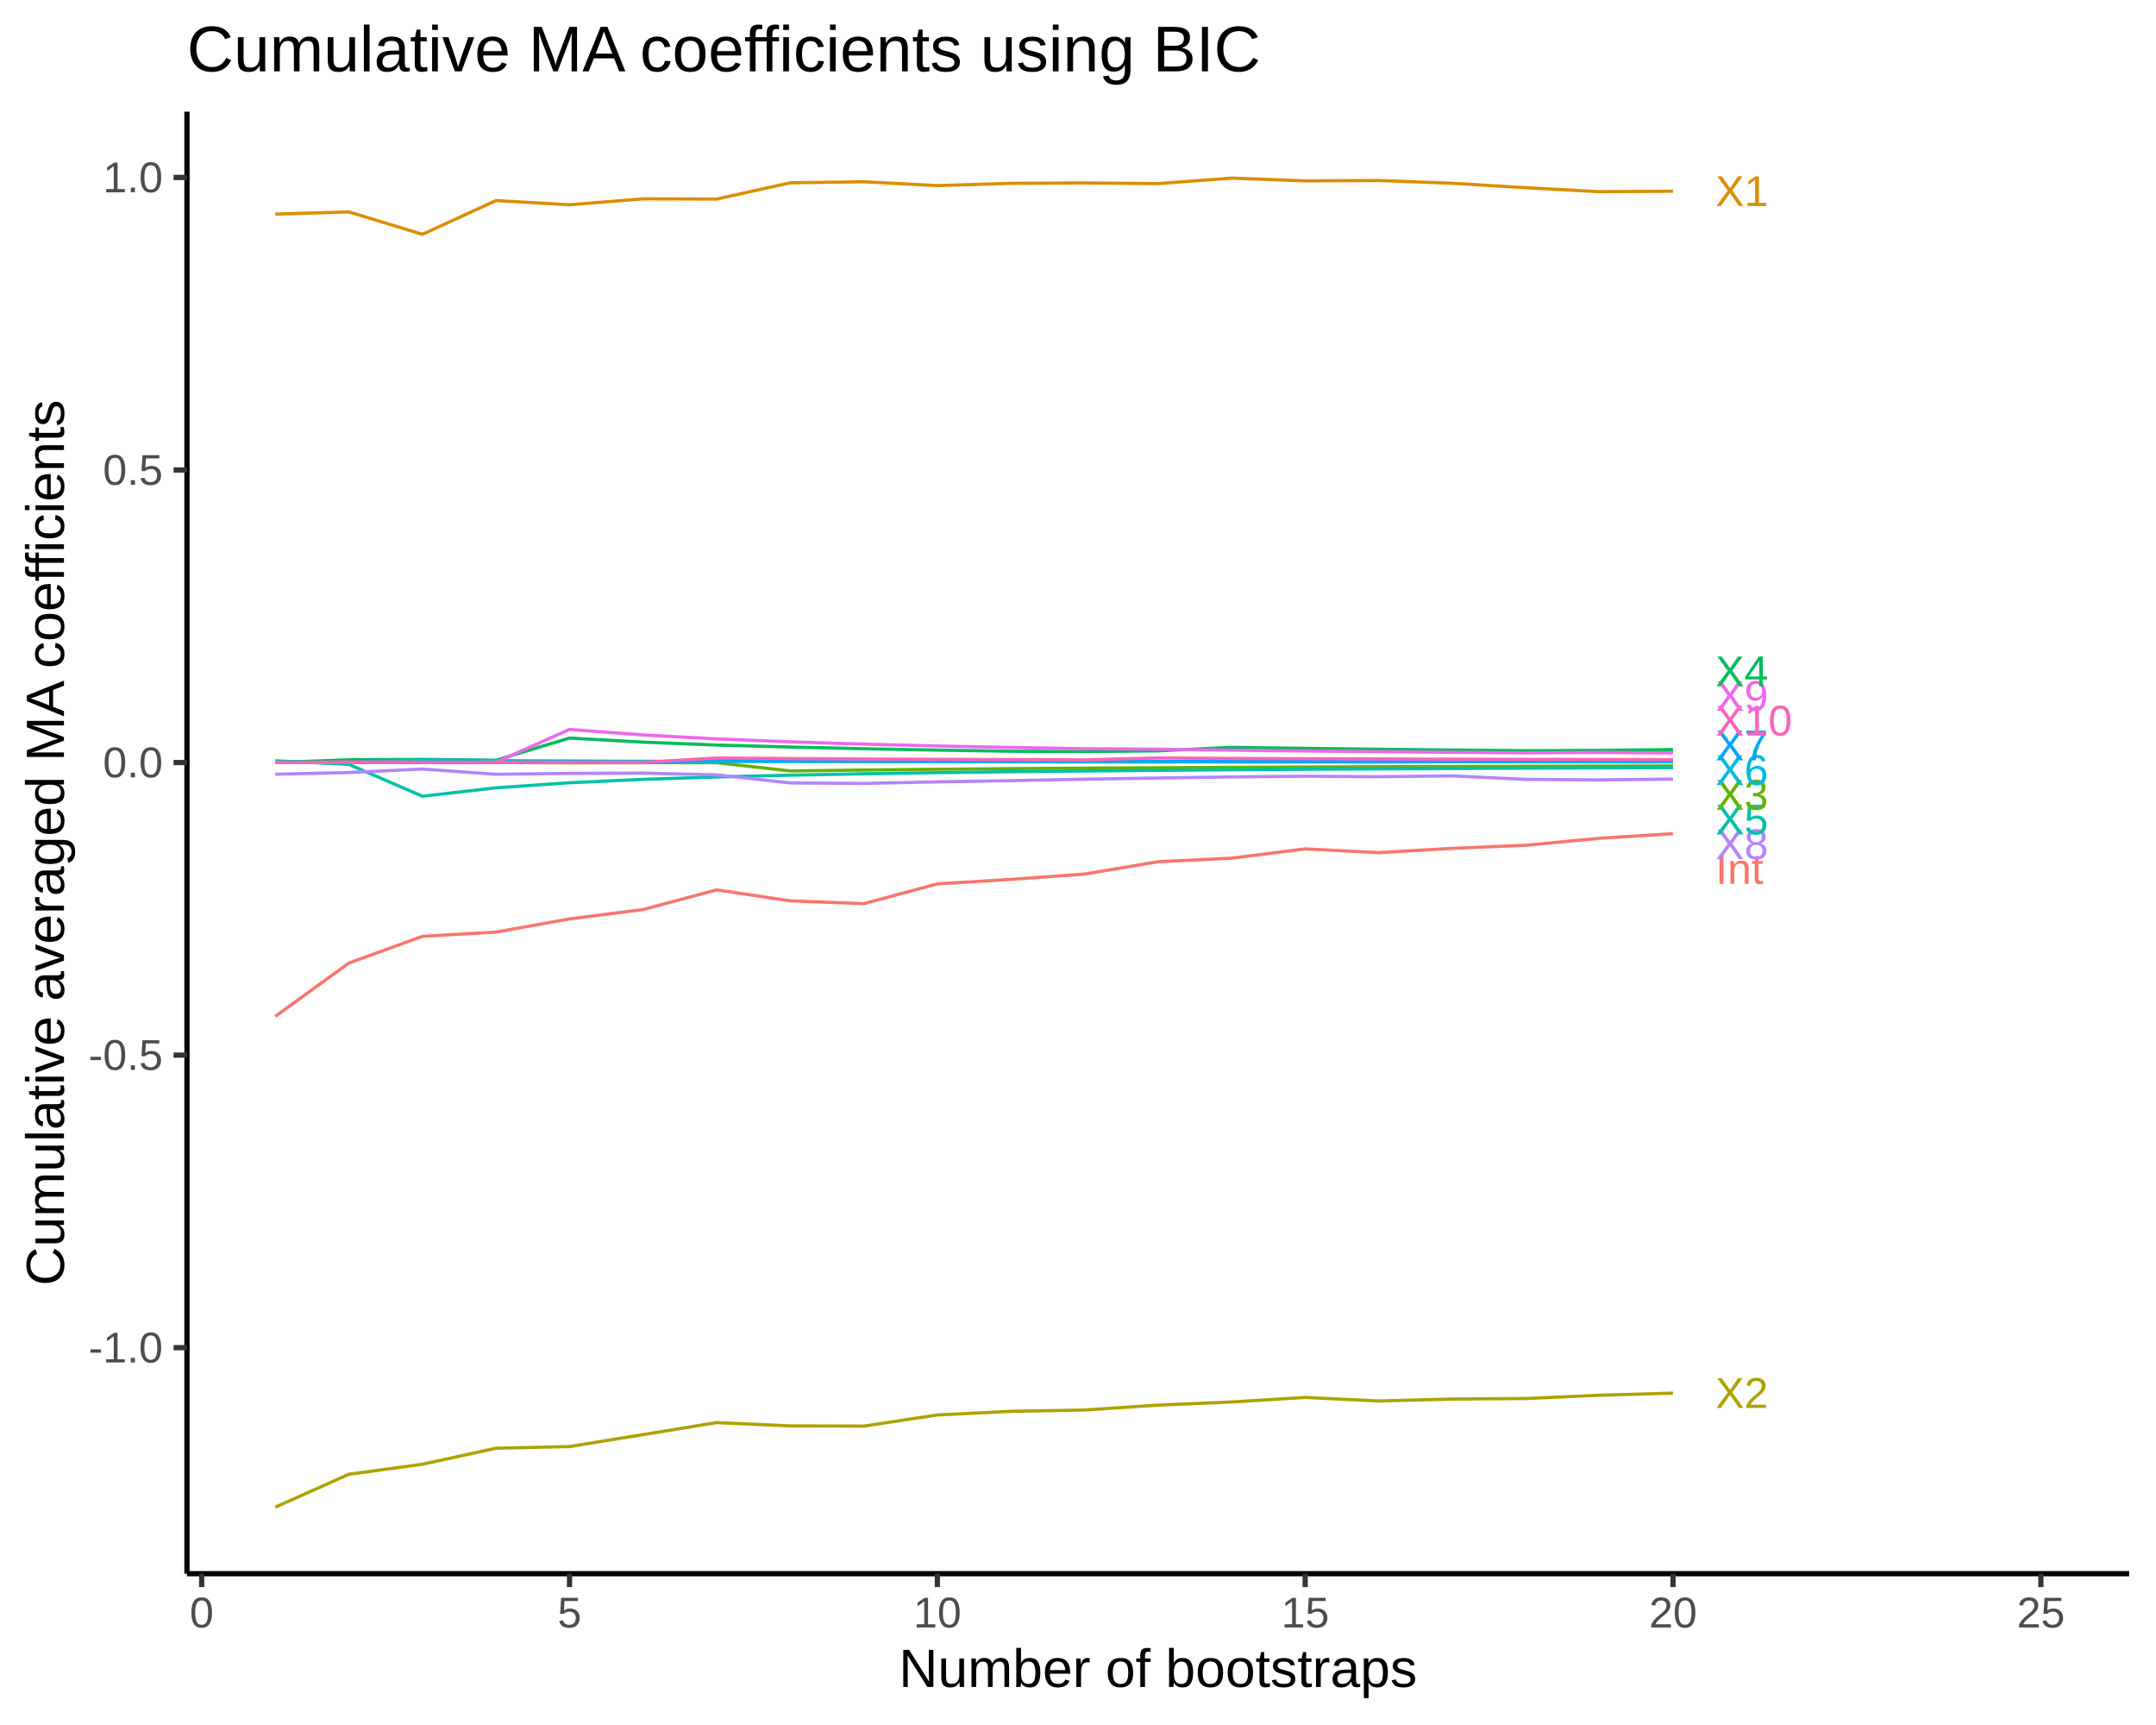
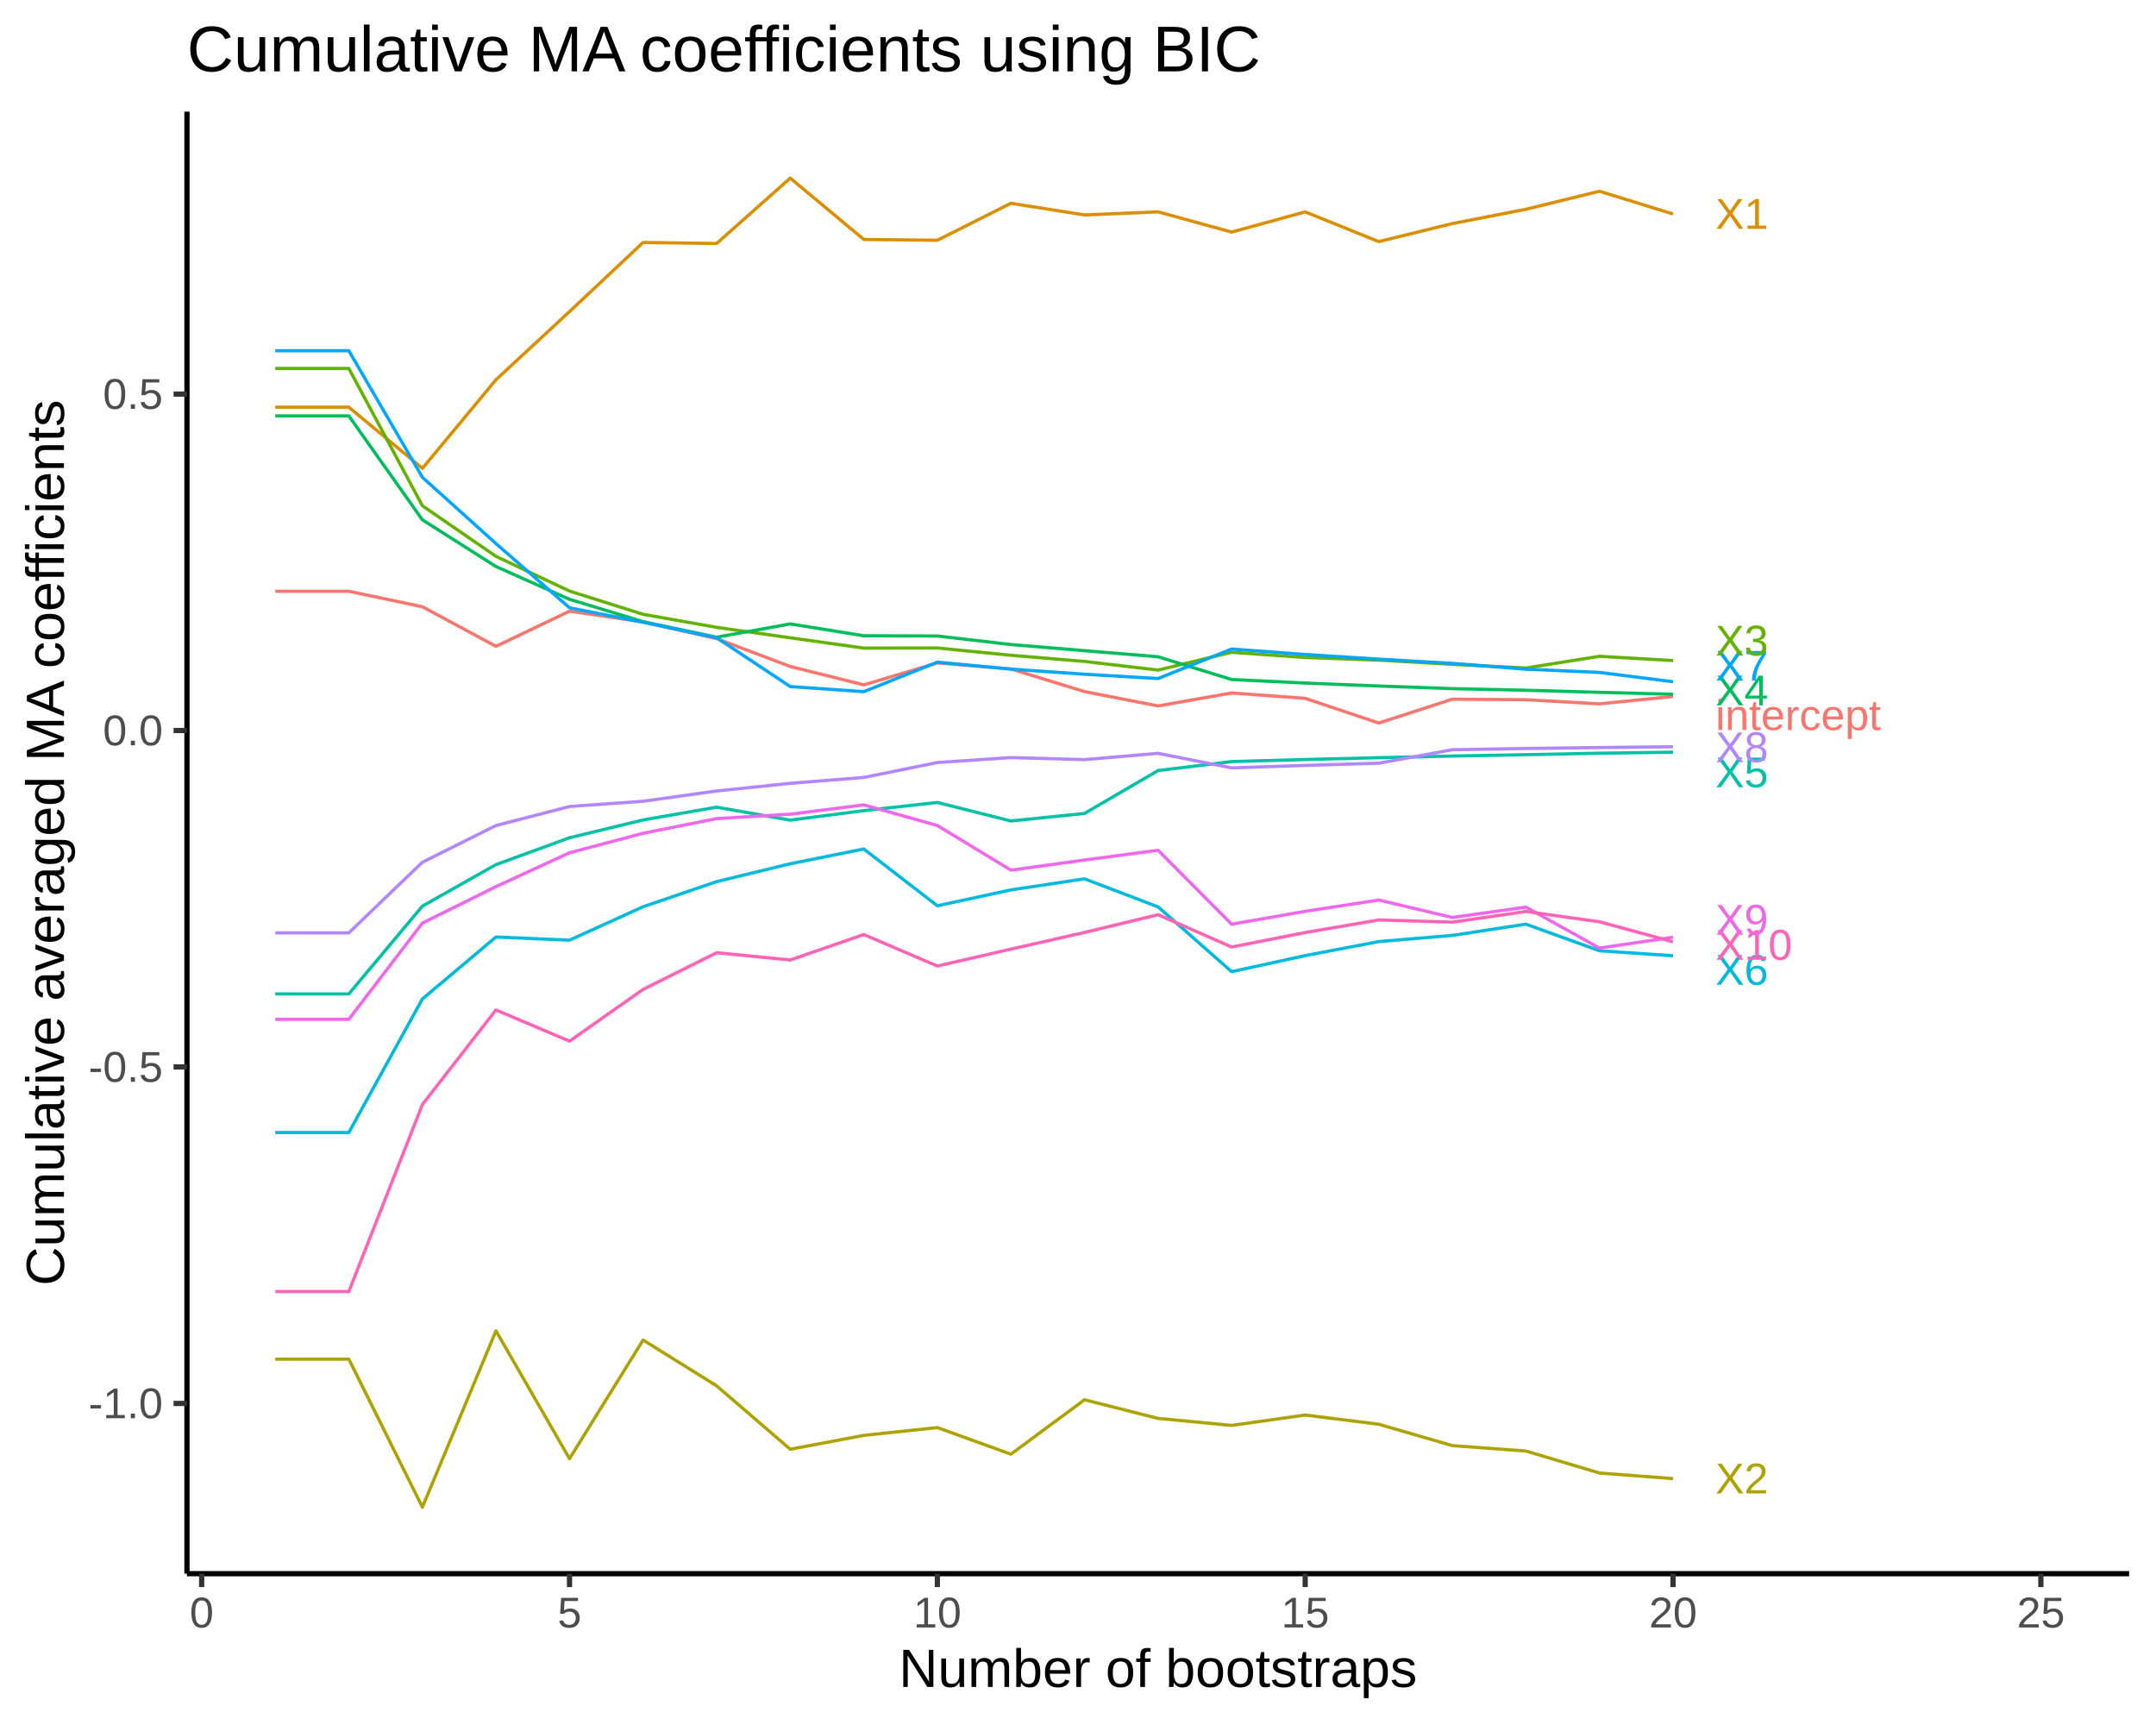
<svg xmlns="http://www.w3.org/2000/svg" viewBox="0 0 720.00 576.00">
  <defs>
    <style type="text/css">
    line, polyline, polygon, path, rect, circle {
      fill: none;
      stroke: #000000;
      stroke-linecap: round;
      stroke-linejoin: round;
      stroke-miterlimit: 10.00;
    }
  </style>
  </defs>
  <rect width="100%" height="100%" style="stroke: none; fill: #FFFFFF;" />
  <rect x="0.00" y="0.00" width="720.00" height="576.00" style="stroke-width: 1.75; stroke: #FFFFFF; fill: #FFFFFF;" />
  <defs>
    <clipPath id="cpNjIuNDR8NzExLjAzfDUyNS40N3wzNy4yOA==">
      <rect x="62.44" y="37.28" width="648.59" height="488.19" />
    </clipPath>
  </defs>
  <rect x="62.44" y="37.28" width="648.59" height="488.19" style="stroke-width: 1.75; stroke: none; fill: #FFFFFF;" clip-path="url(#cpNjIuNDR8NzExLjAzfDUyNS40N3wzNy4yOA==)" />
-   <polyline points="91.92,339.39 116.49,321.59 141.06,312.65 165.63,311.23 190.19,306.83 214.76,303.70 239.33,297.13 263.90,300.80 288.47,301.74 313.03,295.13 337.60,293.64 362.17,291.86 386.74,287.74 411.31,286.55 435.87,283.45 460.44,284.71 485.01,283.27 509.58,282.24 534.14,279.90 558.71,278.37 " style="stroke-width: 1.07; stroke: #F8766D; stroke-linecap: butt;" clip-path="url(#cpNjIuNDR8NzExLjAzfDUyNS40N3wzNy4yOA==)" />
-   <polyline points="91.92,71.49 116.49,70.76 141.06,78.24 165.63,66.97 190.19,68.37 214.76,66.39 239.33,66.46 263.90,61.04 288.47,60.69 313.03,61.97 337.60,61.21 362.17,61.07 386.74,61.31 411.31,59.47 435.87,60.40 460.44,60.27 485.01,61.19 509.58,62.68 534.14,64.01 558.71,63.85 " style="stroke-width: 1.07; stroke: #DB8E00; stroke-linecap: butt;" clip-path="url(#cpNjIuNDR8NzExLjAzfDUyNS40N3wzNy4yOA==)" />
-   <polyline points="91.92,503.27 116.49,492.28 141.06,488.93 165.63,483.58 190.19,483.03 214.76,479.02 239.33,475.03 263.90,476.13 288.47,476.19 313.03,472.47 337.60,471.26 362.17,470.81 386.74,469.19 411.31,468.14 435.87,466.62 460.44,467.81 485.01,467.16 509.58,466.98 534.14,465.89 558.71,465.18 " style="stroke-width: 1.07; stroke: #AEA200; stroke-linecap: butt;" clip-path="url(#cpNjIuNDR8NzExLjAzfDUyNS40N3wzNy4yOA==)" />
-   <polyline points="91.92,254.62 116.49,254.62 141.06,254.62 165.63,254.62 190.19,254.72 214.76,254.68 239.33,254.67 263.90,257.43 288.47,257.12 313.03,256.87 337.60,256.66 362.17,256.49 386.74,256.35 411.31,256.24 435.87,256.11 460.44,256.02 485.01,255.95 509.58,255.88 534.14,255.81 558.71,255.76 " style="stroke-width: 1.07; stroke: #64B200; stroke-linecap: butt;" clip-path="url(#cpNjIuNDR8NzExLjAzfDUyNS40N3wzNy4yOA==)" />
-   <polyline points="91.92,254.62 116.49,253.70 141.06,253.57 165.63,253.84 190.19,246.45 214.76,247.81 239.33,248.78 263.90,249.44 288.47,250.01 313.03,250.47 337.60,250.85 362.17,250.96 386.74,250.72 411.31,249.55 435.87,249.88 460.44,250.18 485.01,250.44 509.58,250.67 534.14,250.56 558.71,250.29 " style="stroke-width: 1.07; stroke: #00BD5C; stroke-linecap: butt;" clip-path="url(#cpNjIuNDR8NzExLjAzfDUyNS40N3wzNy4yOA==)" />
-   <polyline points="91.92,254.03 116.49,255.23 141.06,265.87 165.63,263.06 190.19,261.37 214.76,260.24 239.33,259.44 263.90,258.84 288.47,258.37 313.03,258.00 337.60,257.69 362.17,257.44 386.74,257.22 411.31,257.03 435.87,256.87 460.44,256.73 485.01,256.61 509.58,256.49 534.14,256.40 558.71,256.31 " style="stroke-width: 1.07; stroke: #00C1A7; stroke-linecap: butt;" clip-path="url(#cpNjIuNDR8NzExLjAzfDUyNS40N3wzNy4yOA==)" />
-   <polyline points="91.92,254.62 116.49,254.62 141.06,253.78 165.63,253.99 190.19,254.11 214.76,254.20 239.33,254.27 263.90,254.29 288.47,254.33 313.03,254.35 337.60,254.38 362.17,254.40 386.74,254.42 411.31,254.43 435.87,254.44 460.44,254.45 485.01,254.35 509.58,254.37 534.14,254.39 558.71,254.40 " style="stroke-width: 1.07; stroke: #00BADE; stroke-linecap: butt;" clip-path="url(#cpNjIuNDR8NzExLjAzfDUyNS40N3wzNy4yOA==)" />
-   <polyline points="91.92,254.62 116.49,254.62 141.06,254.62 165.63,254.62 190.19,254.62 214.76,254.62 239.33,253.92 263.90,254.01 288.47,254.07 313.03,254.13 337.60,254.16 362.17,254.20 386.74,254.22 411.31,254.25 435.87,254.27 460.44,254.29 485.01,254.31 509.58,254.24 534.14,254.26 558.71,254.26 " style="stroke-width: 1.07; stroke: #00A6FF; stroke-linecap: butt;" clip-path="url(#cpNjIuNDR8NzExLjAzfDUyNS40N3wzNy4yOA==)" />
-   <polyline points="91.92,258.53 116.49,257.95 141.06,256.79 165.63,258.54 190.19,258.25 214.76,258.16 239.33,258.74 263.90,261.43 288.47,261.60 313.03,261.07 337.60,260.67 362.17,260.18 386.74,259.79 411.31,259.42 435.87,259.19 460.44,259.36 485.01,259.08 509.58,260.25 534.14,260.41 558.71,260.16 " style="stroke-width: 1.07; stroke: #B385FF; stroke-linecap: butt;" clip-path="url(#cpNjIuNDR8NzExLjAzfDUyNS40N3wzNy4yOA==)" />
-   <polyline points="91.92,254.62 116.49,254.49 141.06,254.53 165.63,254.52 190.19,243.57 214.76,245.41 239.33,246.73 263.90,247.71 288.47,248.48 313.03,249.09 337.60,249.59 362.17,250.01 386.74,250.17 411.31,250.49 435.87,250.76 460.44,251.00 485.01,251.21 509.58,251.40 534.14,251.24 558.71,251.41 " style="stroke-width: 1.07; stroke: #EF67EB; stroke-linecap: butt;" clip-path="url(#cpNjIuNDR8NzExLjAzfDUyNS40N3wzNy4yOA==)" />
-   <polyline points="91.92,254.58 116.49,254.47 141.06,254.53 165.63,254.55 190.19,254.57 214.76,254.58 239.33,253.10 263.90,253.29 288.47,253.44 313.03,253.54 337.60,253.64 362.17,253.73 386.74,253.08 411.31,253.24 435.87,253.34 460.44,253.42 485.01,253.49 509.58,253.54 534.14,253.59 558.71,253.65 " style="stroke-width: 1.07; stroke: #FF63B6; stroke-linecap: butt;" clip-path="url(#cpNjIuNDR8NzExLjAzfDUyNS40N3wzNy4yOA==)" />
+   <polyline points="91.92,197.43 116.49,197.43 141.06,202.60 165.63,215.82 190.19,204.08 214.76,207.67 239.33,213.26 263.90,222.55 288.47,228.68 313.03,221.37 337.60,223.37 362.17,230.93 386.74,235.73 411.31,231.39 435.87,233.18 460.44,241.43 485.01,233.47 509.58,233.64 534.14,235.03 558.71,232.56 " style="stroke-width: 1.07; stroke: #F8766D; stroke-linecap: butt;" clip-path="url(#cpNjIuNDR8NzExLjAzfDUyNS40N3wzNy4yOA==)" />
+   <polyline points="91.92,135.96 116.49,135.96 141.06,156.39 165.63,126.80 190.19,104.04 214.76,80.97 239.33,81.30 263.90,59.47 288.47,79.96 313.03,80.22 337.60,67.88 362.17,71.77 386.74,70.74 411.31,77.49 435.87,70.75 460.44,80.67 485.01,74.66 509.58,69.88 534.14,63.86 558.71,71.45 " style="stroke-width: 1.07; stroke: #DB8E00; stroke-linecap: butt;" clip-path="url(#cpNjIuNDR8NzExLjAzfDUyNS40N3wzNy4yOA==)" />
+   <polyline points="91.92,453.84 116.49,453.84 141.06,503.27 165.63,444.39 190.19,487.08 214.76,447.45 239.33,462.76 263.90,483.92 288.47,479.29 313.03,476.69 337.60,485.57 362.17,467.40 386.74,473.62 411.31,475.96 435.87,472.50 460.44,475.57 485.01,482.71 509.58,484.51 534.14,491.86 558.71,493.73 " style="stroke-width: 1.07; stroke: #AEA200; stroke-linecap: butt;" clip-path="url(#cpNjIuNDR8NzExLjAzfDUyNS40N3wzNy4yOA==)" />
+   <polyline points="91.92,123.03 116.49,123.03 141.06,168.89 165.63,185.77 190.19,197.37 214.76,205.13 239.33,209.49 263.90,212.97 288.47,216.41 313.03,216.37 337.60,218.80 362.17,220.86 386.74,223.75 411.31,217.81 435.87,219.55 460.44,220.42 485.01,221.83 509.58,223.06 534.14,219.15 558.71,220.57 " style="stroke-width: 1.07; stroke: #64B200; stroke-linecap: butt;" clip-path="url(#cpNjIuNDR8NzExLjAzfDUyNS40N3wzNy4yOA==)" />
+   <polyline points="91.92,138.87 116.49,138.87 141.06,173.58 165.63,189.17 190.19,200.12 214.76,207.58 239.33,212.77 263.90,208.34 288.47,212.29 313.03,212.37 337.60,215.22 362.17,217.27 386.74,219.31 411.31,226.90 435.87,228.08 460.44,229.07 485.01,229.95 509.58,230.48 534.14,231.18 558.71,231.82 " style="stroke-width: 1.07; stroke: #00BD5C; stroke-linecap: butt;" clip-path="url(#cpNjIuNDR8NzExLjAzfDUyNS40N3wzNy4yOA==)" />
+   <polyline points="91.92,331.88 116.49,331.88 141.06,302.56 165.63,288.70 190.19,279.74 214.76,273.79 239.33,269.53 263.90,273.85 288.47,270.69 313.03,267.95 337.60,274.14 362.17,271.62 386.74,257.30 411.31,254.30 435.87,253.61 460.44,253.00 485.01,252.45 509.58,252.00 534.14,251.51 558.71,251.17 " style="stroke-width: 1.07; stroke: #00C1A7; stroke-linecap: butt;" clip-path="url(#cpNjIuNDR8NzExLjAzfDUyNS40N3wzNy4yOA==)" />
+   <polyline points="91.92,378.17 116.49,378.17 141.06,333.56 165.63,312.88 190.19,313.93 214.76,302.78 239.33,294.38 263.90,288.42 288.47,283.49 313.03,302.45 337.60,297.15 362.17,293.45 386.74,302.82 411.31,324.45 435.87,319.09 460.44,314.41 485.01,312.34 509.58,308.59 534.14,317.47 558.71,319.14 " style="stroke-width: 1.07; stroke: #00BADE; stroke-linecap: butt;" clip-path="url(#cpNjIuNDR8NzExLjAzfDUyNS40N3wzNy4yOA==)" />
+   <polyline points="91.92,117.12 116.49,117.12 141.06,159.39 165.63,181.51 190.19,202.95 214.76,207.79 239.33,212.95 263.90,229.25 288.47,230.95 313.03,221.10 337.60,223.43 362.17,225.13 386.74,226.57 411.31,216.72 435.87,218.54 460.44,220.10 485.01,221.51 509.58,223.45 534.14,224.53 558.71,227.64 " style="stroke-width: 1.07; stroke: #00A6FF; stroke-linecap: butt;" clip-path="url(#cpNjIuNDR8NzExLjAzfDUyNS40N3wzNy4yOA==)" />
+   <polyline points="91.92,311.50 116.49,311.50 141.06,287.91 165.63,275.65 190.19,269.30 214.76,267.55 239.33,264.12 263.90,261.56 288.47,259.60 313.03,254.62 337.60,252.97 362.17,253.65 386.74,251.55 411.31,256.41 435.87,255.58 460.44,254.85 485.01,250.35 509.58,249.93 534.14,249.62 558.71,249.34 " style="stroke-width: 1.07; stroke: #B385FF; stroke-linecap: butt;" clip-path="url(#cpNjIuNDR8NzExLjAzfDUyNS40N3wzNy4yOA==)" />
+   <polyline points="91.92,340.38 116.49,340.38 141.06,308.23 165.63,296.06 190.19,284.75 214.76,278.25 239.33,273.34 263.90,271.87 288.47,268.77 313.03,275.64 337.60,290.56 362.17,287.17 386.74,283.92 411.31,308.61 435.87,304.30 460.44,300.53 485.01,306.36 509.58,302.90 534.14,316.58 558.71,312.95 " style="stroke-width: 1.07; stroke: #EF67EB; stroke-linecap: butt;" clip-path="url(#cpNjIuNDR8NzExLjAzfDUyNS40N3wzNy4yOA==)" />
+   <polyline points="91.92,431.26 116.49,431.26 141.06,368.82 165.63,337.23 190.19,347.66 214.76,330.37 239.33,318.13 263.90,320.55 288.47,312.06 313.03,322.57 337.60,316.92 362.17,311.36 386.74,305.43 411.31,316.22 435.87,311.39 460.44,307.18 485.01,307.92 509.58,304.36 534.14,307.79 558.71,314.49 " style="stroke-width: 1.07; stroke: #FF63B6; stroke-linecap: butt;" clip-path="url(#cpNjIuNDR8NzExLjAzfDUyNS40N3wzNy4yOA==)" />
  <g clip-path="url(#cpNjIuNDR8NzExLjAzfDUyNS40N3wzNy4yOA==)">
-     <text x="572.89" y="470.13" style="font-size: 14.40px; fill: #AEA200; font-family: Liberation Sans;" textLength="17.59px" lengthAdjust="spacingAndGlyphs">X2</text>
+     <text x="572.89" y="498.68" style="font-size: 14.40px; fill: #AEA200; font-family: Liberation Sans;" textLength="17.59px" lengthAdjust="spacingAndGlyphs">X2</text>
  </g>
  <g clip-path="url(#cpNjIuNDR8NzExLjAzfDUyNS40N3wzNy4yOA==)">
-     <text x="572.89" y="295.13" style="font-size: 14.40px; fill: #F8766D; font-family: Liberation Sans;" textLength="16.00px" lengthAdjust="spacingAndGlyphs">Int</text>
+     <text x="572.89" y="328.85" style="font-size: 14.40px; fill: #00BADE; font-family: Liberation Sans;" textLength="17.59px" lengthAdjust="spacingAndGlyphs">X6</text>
  </g>
  <g clip-path="url(#cpNjIuNDR8NzExLjAzfDUyNS40N3wzNy4yOA==)">
-     <text x="572.89" y="286.88" style="font-size: 14.40px; fill: #B385FF; font-family: Liberation Sans;" textLength="17.59px" lengthAdjust="spacingAndGlyphs">X8</text>
+     <text x="572.89" y="320.48" style="font-size: 14.40px; fill: #FF63B6; font-family: Liberation Sans;" textLength="25.59px" lengthAdjust="spacingAndGlyphs">X10</text>
  </g>
  <g clip-path="url(#cpNjIuNDR8NzExLjAzfDUyNS40N3wzNy4yOA==)">
-     <text x="572.89" y="278.63" style="font-size: 14.40px; fill: #00C1A7; font-family: Liberation Sans;" textLength="17.59px" lengthAdjust="spacingAndGlyphs">X5</text>
+     <text x="572.89" y="312.10" style="font-size: 14.40px; fill: #EF67EB; font-family: Liberation Sans;" textLength="17.59px" lengthAdjust="spacingAndGlyphs">X9</text>
  </g>
  <g clip-path="url(#cpNjIuNDR8NzExLjAzfDUyNS40N3wzNy4yOA==)">
-     <text x="572.89" y="270.38" style="font-size: 14.40px; fill: #64B200; font-family: Liberation Sans;" textLength="17.59px" lengthAdjust="spacingAndGlyphs">X3</text>
+     <text x="572.89" y="262.87" style="font-size: 14.40px; fill: #00C1A7; font-family: Liberation Sans;" textLength="17.59px" lengthAdjust="spacingAndGlyphs">X5</text>
  </g>
  <g clip-path="url(#cpNjIuNDR8NzExLjAzfDUyNS40N3wzNy4yOA==)">
-     <text x="572.89" y="262.13" style="font-size: 14.40px; fill: #00BADE; font-family: Liberation Sans;" textLength="17.59px" lengthAdjust="spacingAndGlyphs">X6</text>
+     <text x="572.89" y="254.50" style="font-size: 14.40px; fill: #B385FF; font-family: Liberation Sans;" textLength="17.59px" lengthAdjust="spacingAndGlyphs">X8</text>
  </g>
  <g clip-path="url(#cpNjIuNDR8NzExLjAzfDUyNS40N3wzNy4yOA==)">
-     <text x="572.89" y="253.88" style="font-size: 14.40px; fill: #00A6FF; font-family: Liberation Sans;" textLength="17.59px" lengthAdjust="spacingAndGlyphs">X7</text>
+     <text x="572.89" y="243.77" style="font-size: 14.40px; fill: #F8766D; font-family: Liberation Sans;" textLength="55.20px" lengthAdjust="spacingAndGlyphs">intercept</text>
  </g>
  <g clip-path="url(#cpNjIuNDR8NzExLjAzfDUyNS40N3wzNy4yOA==)">
-     <text x="572.89" y="245.63" style="font-size: 14.40px; fill: #FF63B6; font-family: Liberation Sans;" textLength="25.59px" lengthAdjust="spacingAndGlyphs">X10</text>
+     <text x="572.89" y="235.52" style="font-size: 14.40px; fill: #00BD5C; font-family: Liberation Sans;" textLength="17.59px" lengthAdjust="spacingAndGlyphs">X4</text>
  </g>
  <g clip-path="url(#cpNjIuNDR8NzExLjAzfDUyNS40N3wzNy4yOA==)">
-     <text x="572.89" y="237.38" style="font-size: 14.40px; fill: #EF67EB; font-family: Liberation Sans;" textLength="17.59px" lengthAdjust="spacingAndGlyphs">X9</text>
+     <text x="572.89" y="227.27" style="font-size: 14.40px; fill: #00A6FF; font-family: Liberation Sans;" textLength="17.59px" lengthAdjust="spacingAndGlyphs">X7</text>
  </g>
  <g clip-path="url(#cpNjIuNDR8NzExLjAzfDUyNS40N3wzNy4yOA==)">
-     <text x="572.89" y="229.13" style="font-size: 14.40px; fill: #00BD5C; font-family: Liberation Sans;" textLength="17.59px" lengthAdjust="spacingAndGlyphs">X4</text>
+     <text x="572.89" y="218.89" style="font-size: 14.40px; fill: #64B200; font-family: Liberation Sans;" textLength="17.59px" lengthAdjust="spacingAndGlyphs">X3</text>
  </g>
  <g clip-path="url(#cpNjIuNDR8NzExLjAzfDUyNS40N3wzNy4yOA==)">
-     <text x="572.89" y="68.80" style="font-size: 14.40px; fill: #DB8E00; font-family: Liberation Sans;" textLength="17.59px" lengthAdjust="spacingAndGlyphs">X1</text>
+     <text x="572.89" y="76.40" style="font-size: 14.40px; fill: #DB8E00; font-family: Liberation Sans;" textLength="17.59px" lengthAdjust="spacingAndGlyphs">X1</text>
  </g>
  <defs>
    <clipPath id="cpMC4wMHw3MjAuMDB8NTc2LjAwfDAuMDA=">
      <rect x="0.00" y="0.00" width="720.00" height="576.00" />
    </clipPath>
  </defs>
  <polyline points="62.44,525.47 62.44,37.28 " style="stroke-width: 1.75; stroke-linecap: butt;" clip-path="url(#cpMC4wMHw3MjAuMDB8NTc2LjAwfDAuMDA=)" />
  <g clip-path="url(#cpMC4wMHw3MjAuMDB8NTc2LjAwfDAuMDA=)">
-     <text x="29.57" y="454.95" style="font-size: 14.40px; fill: #4D4D4D; font-family: Liberation Sans;" textLength="24.80px" lengthAdjust="spacingAndGlyphs">-1.0</text>
+     <text x="29.57" y="473.57" style="font-size: 14.40px; fill: #4D4D4D; font-family: Liberation Sans;" textLength="24.80px" lengthAdjust="spacingAndGlyphs">-1.0</text>
  </g>
  <g clip-path="url(#cpMC4wMHw3MjAuMDB8NTc2LjAwfDAuMDA=)">
-     <text x="29.57" y="357.26" style="font-size: 14.40px; fill: #4D4D4D; font-family: Liberation Sans;" textLength="24.80px" lengthAdjust="spacingAndGlyphs">-0.5</text>
+     <text x="29.57" y="361.23" style="font-size: 14.40px; fill: #4D4D4D; font-family: Liberation Sans;" textLength="24.80px" lengthAdjust="spacingAndGlyphs">-0.5</text>
  </g>
  <g clip-path="url(#cpMC4wMHw3MjAuMDB8NTc2LjAwfDAuMDA=)">
-     <text x="34.37" y="259.57" style="font-size: 14.40px; fill: #4D4D4D; font-family: Liberation Sans;" textLength="20.00px" lengthAdjust="spacingAndGlyphs">0.0</text>
+     <text x="34.37" y="248.88" style="font-size: 14.40px; fill: #4D4D4D; font-family: Liberation Sans;" textLength="20.00px" lengthAdjust="spacingAndGlyphs">0.0</text>
  </g>
  <g clip-path="url(#cpMC4wMHw3MjAuMDB8NTc2LjAwfDAuMDA=)">
-     <text x="34.37" y="161.89" style="font-size: 14.40px; fill: #4D4D4D; font-family: Liberation Sans;" textLength="20.00px" lengthAdjust="spacingAndGlyphs">0.5</text>
+     <text x="34.37" y="136.54" style="font-size: 14.40px; fill: #4D4D4D; font-family: Liberation Sans;" textLength="20.00px" lengthAdjust="spacingAndGlyphs">0.5</text>
  </g>
-   <g clip-path="url(#cpMC4wMHw3MjAuMDB8NTc2LjAwfDAuMDA=)">
-     <text x="34.37" y="64.20" style="font-size: 14.40px; fill: #4D4D4D; font-family: Liberation Sans;" textLength="20.00px" lengthAdjust="spacingAndGlyphs">1.0</text>
-   </g>
-   <polyline points="57.96,450.00 62.44,450.00 " style="stroke-width: 1.75; stroke: #333333; stroke-linecap: butt;" clip-path="url(#cpMC4wMHw3MjAuMDB8NTc2LjAwfDAuMDA=)" />
-   <polyline points="57.96,352.31 62.44,352.31 " style="stroke-width: 1.75; stroke: #333333; stroke-linecap: butt;" clip-path="url(#cpMC4wMHw3MjAuMDB8NTc2LjAwfDAuMDA=)" />
-   <polyline points="57.96,254.62 62.44,254.62 " style="stroke-width: 1.75; stroke: #333333; stroke-linecap: butt;" clip-path="url(#cpMC4wMHw3MjAuMDB8NTc2LjAwfDAuMDA=)" />
-   <polyline points="57.96,156.93 62.44,156.93 " style="stroke-width: 1.75; stroke: #333333; stroke-linecap: butt;" clip-path="url(#cpMC4wMHw3MjAuMDB8NTc2LjAwfDAuMDA=)" />
-   <polyline points="57.96,59.25 62.44,59.25 " style="stroke-width: 1.75; stroke: #333333; stroke-linecap: butt;" clip-path="url(#cpMC4wMHw3MjAuMDB8NTc2LjAwfDAuMDA=)" />
+   <polyline points="57.96,468.62 62.44,468.62 " style="stroke-width: 1.75; stroke: #333333; stroke-linecap: butt;" clip-path="url(#cpMC4wMHw3MjAuMDB8NTc2LjAwfDAuMDA=)" />
+   <polyline points="57.96,356.27 62.44,356.27 " style="stroke-width: 1.75; stroke: #333333; stroke-linecap: butt;" clip-path="url(#cpMC4wMHw3MjAuMDB8NTc2LjAwfDAuMDA=)" />
+   <polyline points="57.96,243.93 62.44,243.93 " style="stroke-width: 1.75; stroke: #333333; stroke-linecap: butt;" clip-path="url(#cpMC4wMHw3MjAuMDB8NTc2LjAwfDAuMDA=)" />
+   <polyline points="57.96,131.59 62.44,131.59 " style="stroke-width: 1.75; stroke: #333333; stroke-linecap: butt;" clip-path="url(#cpMC4wMHw3MjAuMDB8NTc2LjAwfDAuMDA=)" />
  <polyline points="62.44,525.47 711.03,525.47 " style="stroke-width: 1.75; stroke-linecap: butt;" clip-path="url(#cpMC4wMHw3MjAuMDB8NTc2LjAwfDAuMDA=)" />
  <polyline points="67.35,529.95 67.35,525.47 " style="stroke-width: 1.75; stroke: #333333; stroke-linecap: butt;" clip-path="url(#cpMC4wMHw3MjAuMDB8NTc2LjAwfDAuMDA=)" />
  <polyline points="190.19,529.95 190.19,525.47 " style="stroke-width: 1.75; stroke: #333333; stroke-linecap: butt;" clip-path="url(#cpMC4wMHw3MjAuMDB8NTc2LjAwfDAuMDA=)" />
  <polyline points="313.03,529.95 313.03,525.47 " style="stroke-width: 1.75; stroke: #333333; stroke-linecap: butt;" clip-path="url(#cpMC4wMHw3MjAuMDB8NTc2LjAwfDAuMDA=)" />
  <polyline points="435.87,529.95 435.87,525.47 " style="stroke-width: 1.75; stroke: #333333; stroke-linecap: butt;" clip-path="url(#cpMC4wMHw3MjAuMDB8NTc2LjAwfDAuMDA=)" />
  <polyline points="558.71,529.95 558.71,525.47 " style="stroke-width: 1.75; stroke: #333333; stroke-linecap: butt;" clip-path="url(#cpMC4wMHw3MjAuMDB8NTc2LjAwfDAuMDA=)" />
  <polyline points="681.55,529.95 681.55,525.47 " style="stroke-width: 1.75; stroke: #333333; stroke-linecap: butt;" clip-path="url(#cpMC4wMHw3MjAuMDB8NTc2LjAwfDAuMDA=)" />
  <g clip-path="url(#cpMC4wMHw3MjAuMDB8NTc2LjAwfDAuMDA=)">
    <text x="63.35" y="543.44" style="font-size: 14.40px; fill: #4D4D4D; font-family: Liberation Sans;" textLength="8.00px" lengthAdjust="spacingAndGlyphs">0</text>
  </g>
  <g clip-path="url(#cpMC4wMHw3MjAuMDB8NTc2LjAwfDAuMDA=)">
    <text x="186.19" y="543.44" style="font-size: 14.40px; fill: #4D4D4D; font-family: Liberation Sans;" textLength="8.00px" lengthAdjust="spacingAndGlyphs">5</text>
  </g>
  <g clip-path="url(#cpMC4wMHw3MjAuMDB8NTc2LjAwfDAuMDA=)">
    <text x="305.03" y="543.44" style="font-size: 14.40px; fill: #4D4D4D; font-family: Liberation Sans;" textLength="16.00px" lengthAdjust="spacingAndGlyphs">10</text>
  </g>
  <g clip-path="url(#cpMC4wMHw3MjAuMDB8NTc2LjAwfDAuMDA=)">
    <text x="427.87" y="543.44" style="font-size: 14.40px; fill: #4D4D4D; font-family: Liberation Sans;" textLength="16.00px" lengthAdjust="spacingAndGlyphs">15</text>
  </g>
  <g clip-path="url(#cpMC4wMHw3MjAuMDB8NTc2LjAwfDAuMDA=)">
    <text x="550.71" y="543.44" style="font-size: 14.40px; fill: #4D4D4D; font-family: Liberation Sans;" textLength="16.00px" lengthAdjust="spacingAndGlyphs">20</text>
  </g>
  <g clip-path="url(#cpMC4wMHw3MjAuMDB8NTc2LjAwfDAuMDA=)">
    <text x="673.55" y="543.44" style="font-size: 14.40px; fill: #4D4D4D; font-family: Liberation Sans;" textLength="16.00px" lengthAdjust="spacingAndGlyphs">25</text>
  </g>
  <g clip-path="url(#cpMC4wMHw3MjAuMDB8NTc2LjAwfDAuMDA=)">
    <text x="300.17" y="563.30" style="font-size: 18.00px; font-family: Liberation Sans;" textLength="173.14px" lengthAdjust="spacingAndGlyphs">Number of bootstraps</text>
  </g>
  <g clip-path="url(#cpMC4wMHw3MjAuMDB8NTc2LjAwfDAuMDA=)">
    <text transform="translate(21.36,429.32) rotate(-90)" style="font-size: 18.00px; font-family: Liberation Sans;" textLength="295.89px" lengthAdjust="spacingAndGlyphs">Cumulative averaged MA coefficients</text>
  </g>
  <g clip-path="url(#cpMC4wMHw3MjAuMDB8NTc2LjAwfDAuMDA=)">
    <text x="62.44" y="23.83" style="font-size: 21.60px; font-family: Liberation Sans;" textLength="364.53px" lengthAdjust="spacingAndGlyphs">Cumulative MA coefficients using  BIC</text>
  </g>
</svg>
